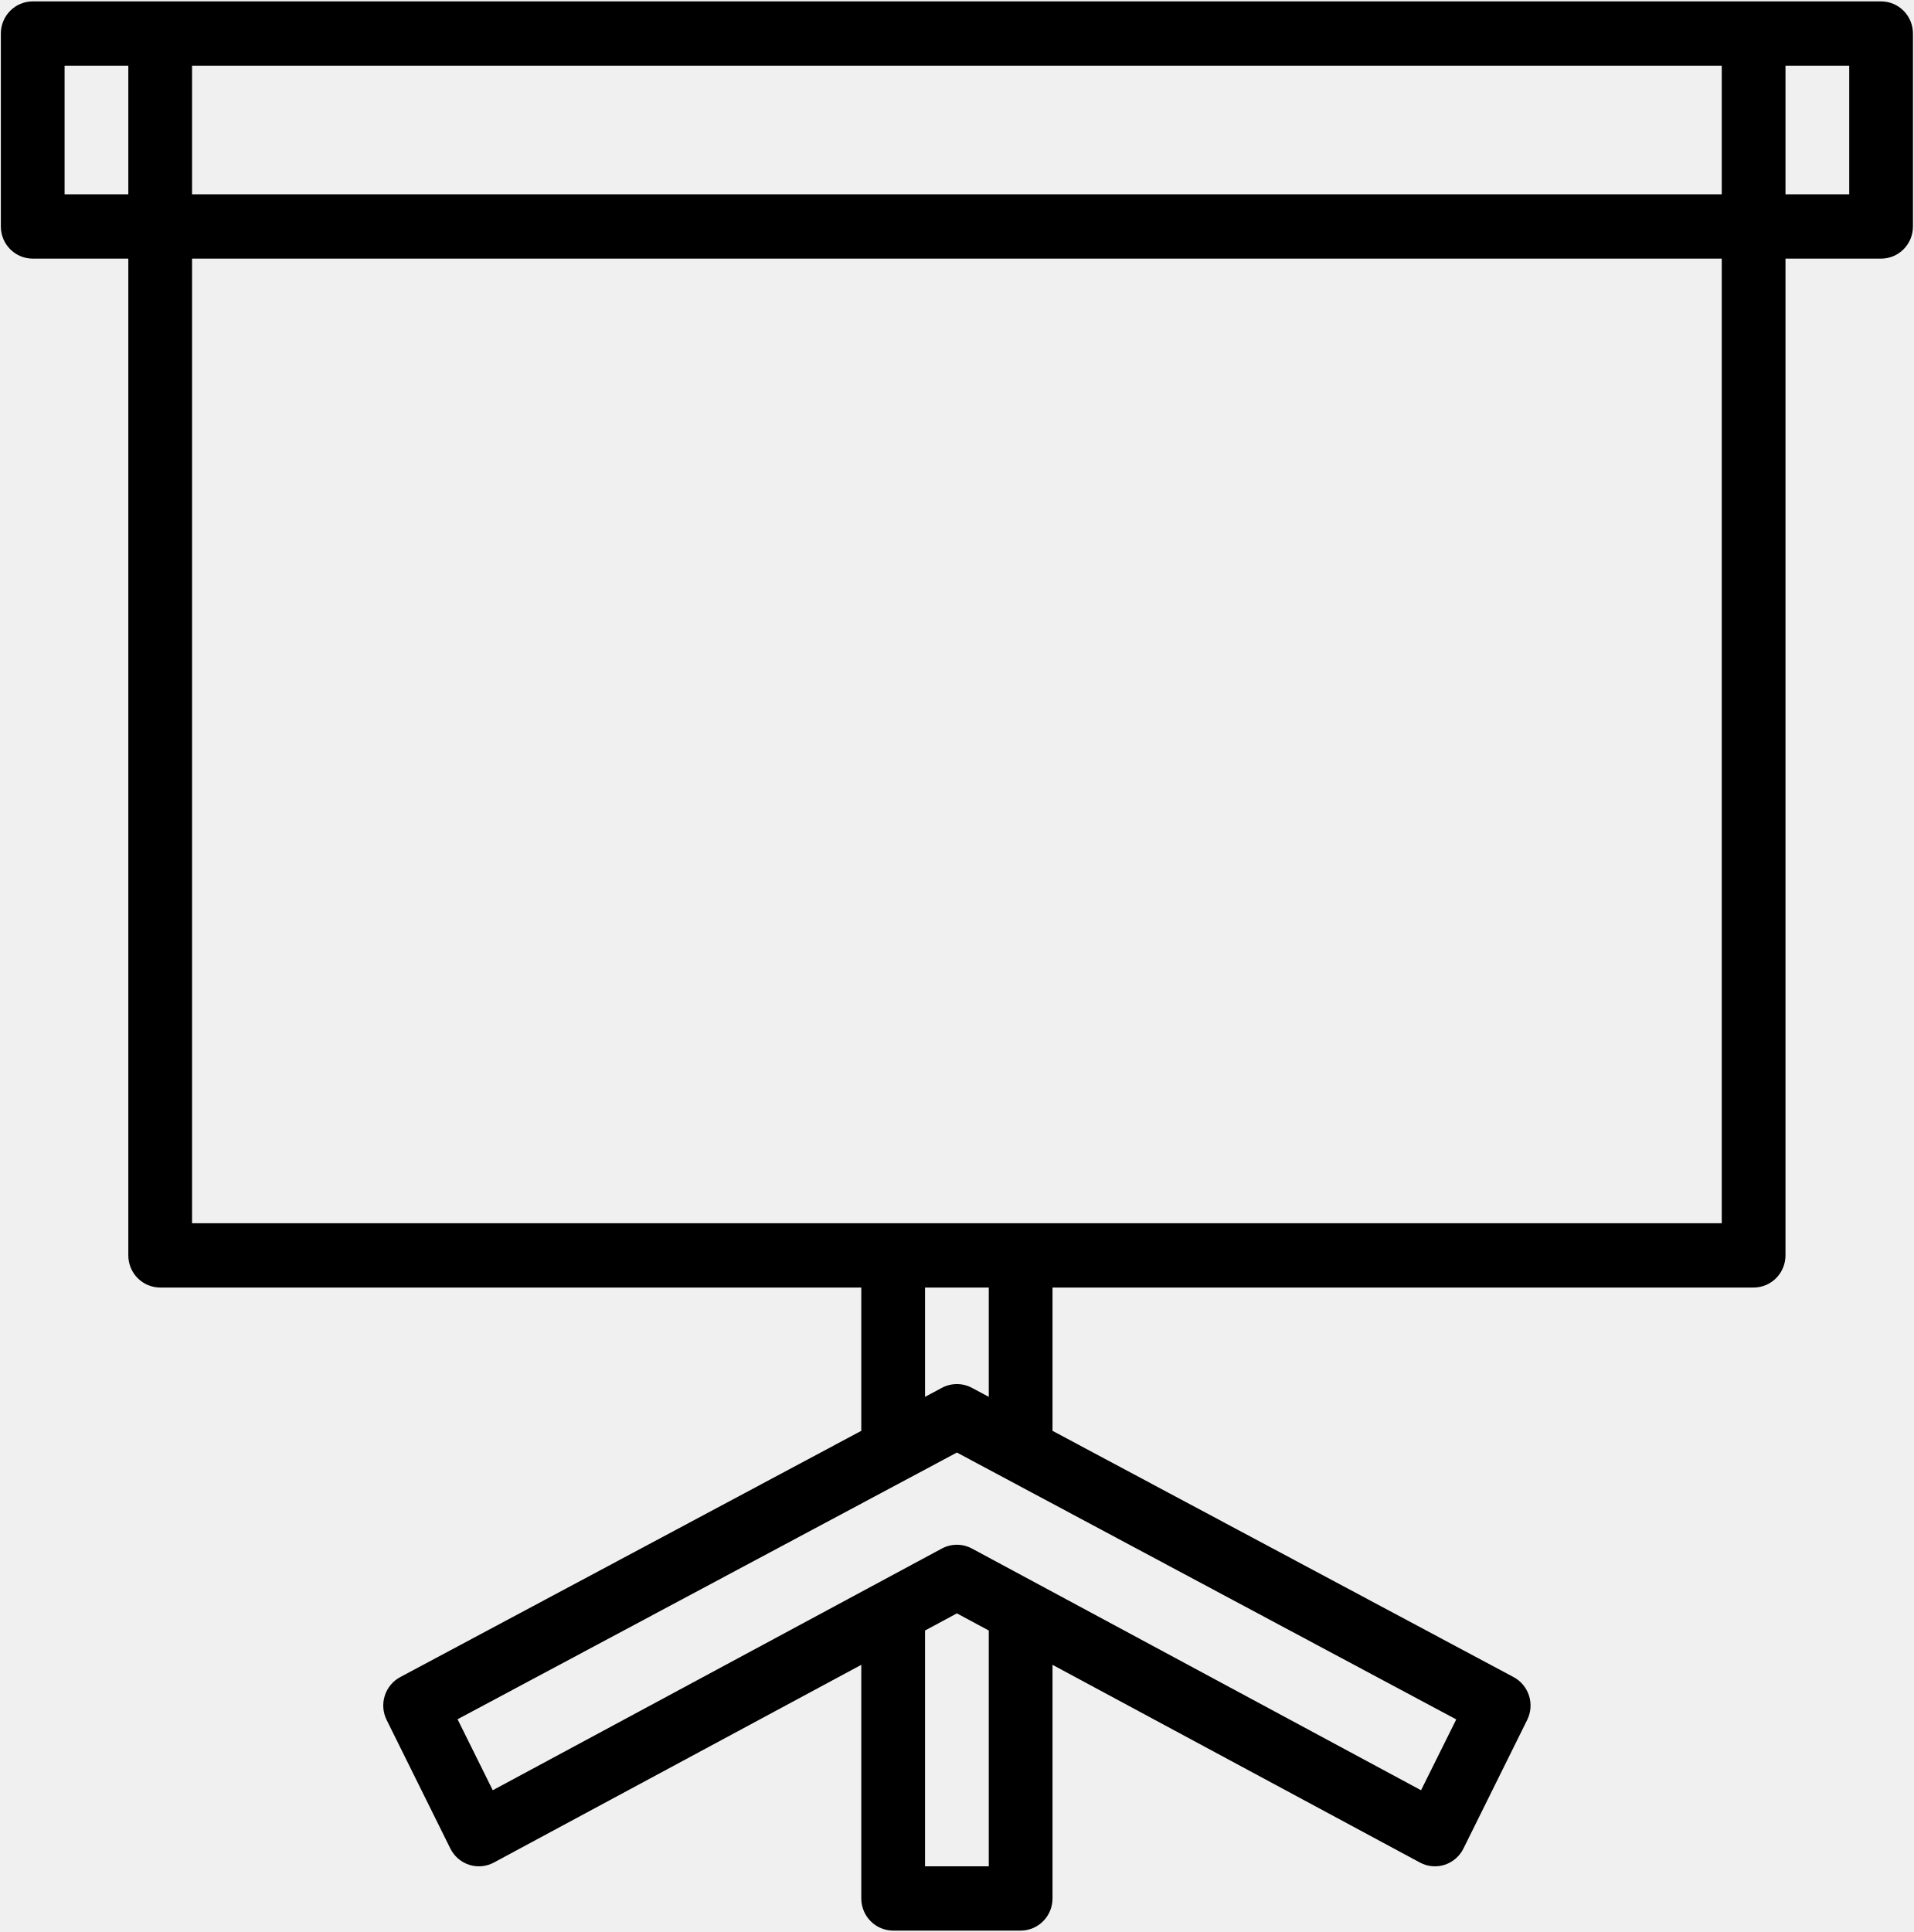
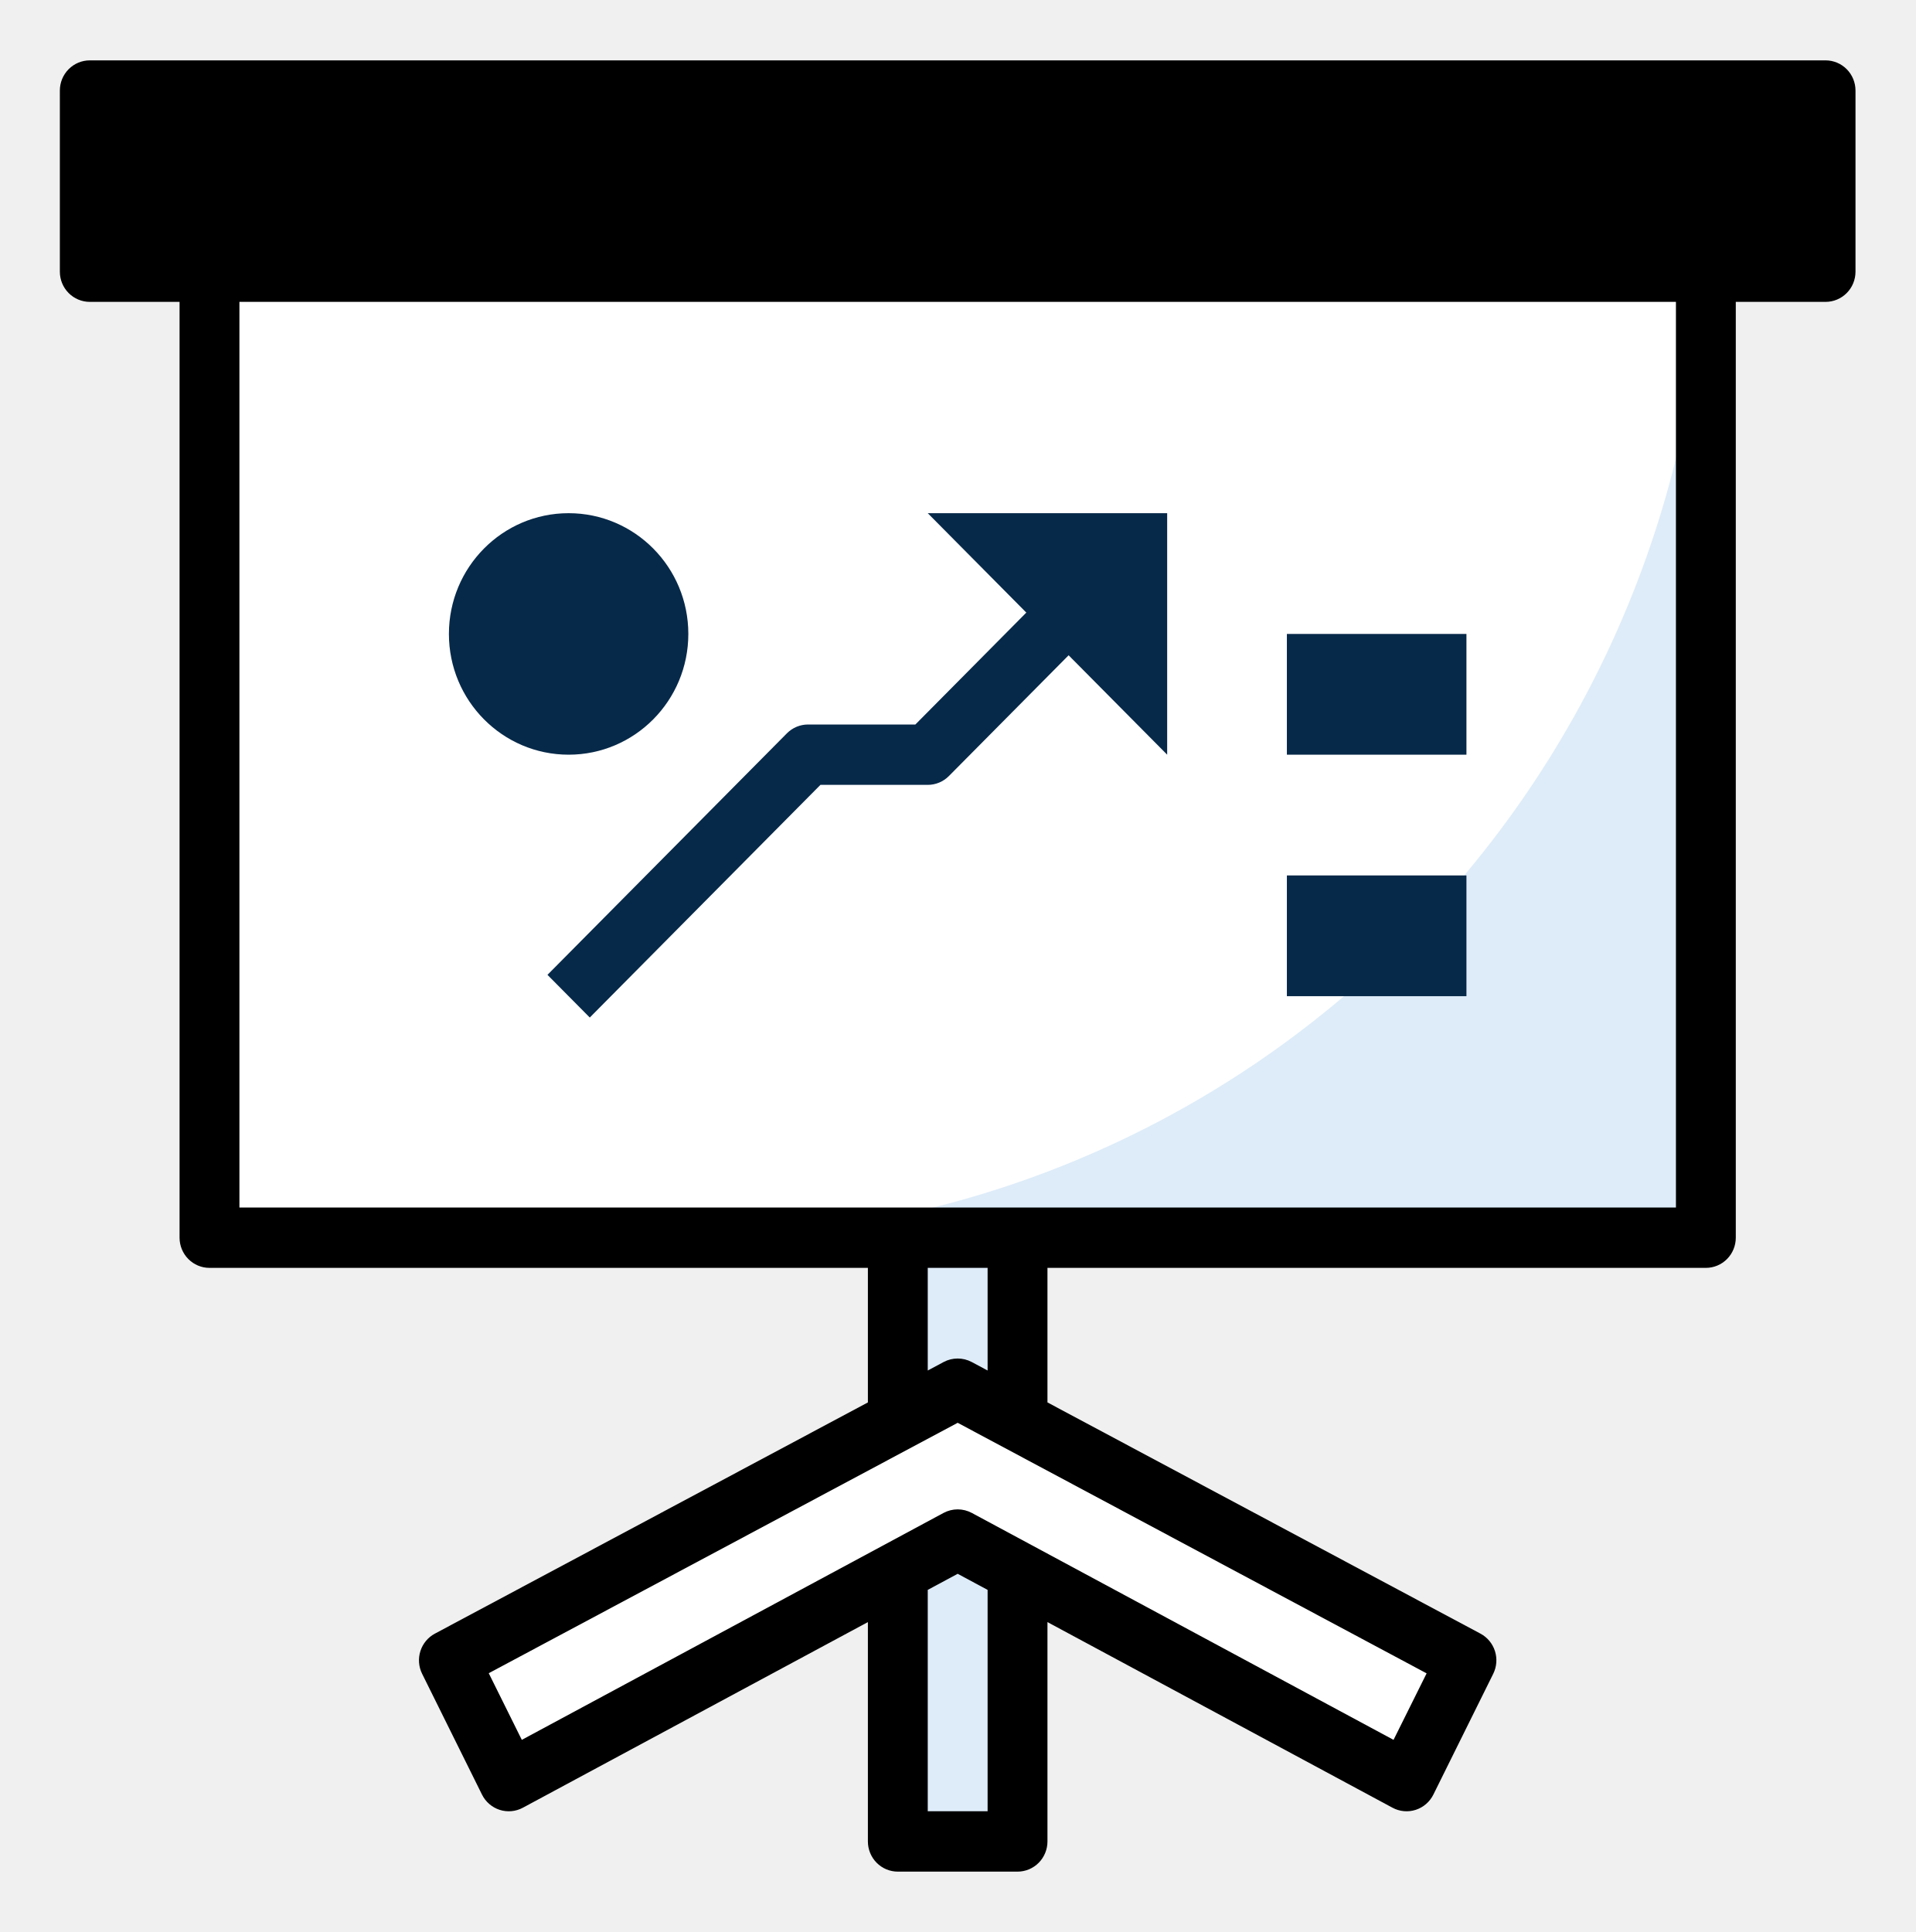
- <svg xmlns="http://www.w3.org/2000/svg" width="213" height="215" viewBox="0 0 213 215" fill="none">
-   <path d="M209.359 0.156H3.641C2.7 0.156 1.798 0.533 1.133 1.204C0.467 1.875 0.094 2.785 0.094 3.734V25.203C0.094 26.152 0.467 27.062 1.133 27.733C1.798 28.404 2.7 28.781 3.641 28.781H14.281V139.703C14.281 140.652 14.655 141.562 15.32 142.233C15.985 142.904 16.887 143.281 17.828 143.281H95.859V159.229L44.543 186.634C43.724 187.071 43.107 187.814 42.824 188.704C42.541 189.594 42.614 190.56 43.029 191.396L50.122 205.709C50.334 206.137 50.628 206.518 50.988 206.829C51.348 207.14 51.767 207.376 52.218 207.521C52.67 207.667 53.146 207.719 53.618 207.676C54.09 207.633 54.549 207.494 54.968 207.269L95.859 185.267V211.266C95.859 212.215 96.233 213.125 96.898 213.796C97.563 214.467 98.466 214.844 99.406 214.844H113.594C114.534 214.844 115.437 214.467 116.102 213.796C116.767 213.125 117.141 212.215 117.141 211.266V185.267L158.033 207.269C158.451 207.494 158.91 207.633 159.382 207.676C159.854 207.719 160.33 207.667 160.782 207.521C161.233 207.376 161.652 207.14 162.012 206.829C162.372 206.518 162.666 206.137 162.878 205.709L169.971 191.396C170.385 190.56 170.459 189.594 170.176 188.704C169.893 187.814 169.276 187.071 168.457 186.634L117.141 159.229V143.281H195.172C196.113 143.281 197.015 142.904 197.68 142.233C198.345 141.562 198.719 140.652 198.719 139.703V28.781H209.359C210.3 28.781 211.202 28.404 211.867 27.733C212.533 27.062 212.906 26.152 212.906 25.203V3.734C212.906 2.785 212.533 1.875 211.867 1.204C211.202 0.533 210.3 0.156 209.359 0.156ZM21.375 21.625V7.312H191.625V21.625H21.375ZM7.188 7.312H14.281V21.625H7.188V7.312ZM110.047 207.688H102.953V181.449L106.5 179.542L110.047 181.449V207.688ZM158.157 199.225L108.171 172.325C107.656 172.05 107.082 171.906 106.5 171.906C105.918 171.906 105.344 172.05 104.829 172.325L54.843 199.225L50.924 191.325L106.5 161.644L162.076 191.343L158.157 199.225ZM110.047 155.447L108.16 154.438C107.648 154.166 107.078 154.025 106.5 154.025C105.922 154.025 105.352 154.166 104.84 154.438L102.953 155.447V143.281H110.047V155.447ZM191.625 136.125H21.375V28.781H191.625V136.125ZM205.812 21.625H198.719V7.312H205.812V21.625Z" fill="black" />
+ <svg xmlns="http://www.w3.org/2000/svg" width="227" height="229" viewBox="0 0 227 229" fill="none">
+   <path d="M120.594 139.547H106.406V218.266H120.594V139.547Z" fill="#DEECF9" />
+   <path d="M166.703 211.109L113.5 182.484L60.297 211.109L53.203 196.797L113.5 164.594L173.797 196.797L166.703 211.109Z" fill="white" />
+   <path d="M202.172 25.047H24.828V146.703H202.172V25.047Z" fill="white" />
+   <path d="M202.172 25.047H24.828V146.703H202.172V25.047Z" fill="#DEECF9" />
+   <path d="M24.828 25.047H202.172C202.172 57.312 189.466 88.256 166.851 111.071C144.235 133.886 113.562 146.703 81.578 146.703H24.828V25.047Z" fill="white" />
+   <path d="M67.391 89.453C75.226 89.453 81.578 83.045 81.578 75.141C81.578 67.236 75.226 60.828 67.391 60.828C59.555 60.828 53.203 67.236 53.203 75.141C53.203 83.045 59.555 89.453 67.391 89.453Z" fill="#072949" />
+   <path d="M173.797 75.141H152.516V89.453H173.797V75.141Z" fill="#072949" />
+   <path d="M173.797 103.766H152.516V118.078H173.797V103.766Z" fill="#072949" />
+   <path d="M69.898 120.608L64.883 115.548L93.258 86.923C93.923 86.252 94.825 85.875 95.766 85.875H108.485L125.18 69.033L130.195 74.092L112.461 91.983C111.796 92.654 110.894 93.031 109.953 93.031H97.234L69.898 120.608Z" fill="#072949" />
+   <path d="M109.953 60.828H138.328V89.453L109.953 60.828Z" fill="#072949" />
+   <path d="M216.359 10.734H10.641V32.203H216.359V10.734Z" fill="black" />
+   <path d="M202.172 10.734H24.828V32.203H202.172V10.734Z" fill="black" />
+   <path d="M31.922 60.828V39.359H53.203L31.922 60.828Z" fill="white" />
+   <path d="M216.359 7.156H10.641C9.7 7.156 8.798 7.533 8.133 8.204C7.467 8.875 7.094 9.785 7.094 10.734V32.203C7.094 33.152 7.467 34.062 8.133 34.733C8.798 35.404 9.7 35.781 10.641 35.781H21.281V146.703C21.281 147.652 21.655 148.562 22.32 149.233C22.985 149.904 23.887 150.281 24.828 150.281H102.859V166.229L51.543 193.634C50.724 194.071 50.107 194.814 49.824 195.704C49.541 196.594 49.614 197.56 50.029 198.396L57.122 212.709C57.334 213.137 57.628 213.518 57.988 213.829C58.348 214.14 58.767 214.376 59.218 214.521C59.67 214.667 60.146 214.719 60.618 214.676C61.09 214.633 61.549 214.494 61.968 214.269L102.859 192.267V218.266C102.859 219.215 103.233 220.125 103.898 220.796C104.563 221.467 105.466 221.844 106.406 221.844H120.594C121.534 221.844 122.437 221.467 123.102 220.796C123.767 220.125 124.141 219.215 124.141 218.266V192.267L165.033 214.269C165.451 214.494 165.91 214.633 166.382 214.676C166.854 214.719 167.33 214.667 167.782 214.521C168.233 214.376 168.652 214.14 169.012 213.829C169.372 213.518 169.666 213.137 169.878 212.709L176.971 198.396C177.385 197.56 177.459 196.594 177.176 195.704C176.893 194.814 176.276 194.071 175.457 193.634L124.141 166.229V150.281H202.172C203.113 150.281 204.015 149.904 204.68 149.233C205.345 148.562 205.719 147.652 205.719 146.703V35.781H216.359C217.3 35.781 218.202 35.404 218.867 34.733C219.533 34.062 219.906 33.152 219.906 32.203V10.734C219.906 9.785 219.533 8.875 218.867 8.204C218.202 7.533 217.3 7.156 216.359 7.156ZM28.375 28.625V14.312H198.625V28.625H28.375ZM14.188 14.312H21.281V28.625H14.188V14.312ZM117.047 214.688H109.953V188.449L113.5 186.542L117.047 188.449V214.688ZM165.157 206.225L115.171 179.325C114.656 179.05 114.082 178.906 113.5 178.906C112.918 178.906 112.344 179.05 111.829 179.325L61.843 206.225L57.924 198.325L113.5 168.644L169.076 198.343L165.157 206.225ZM117.047 162.447L115.16 161.438C114.648 161.166 114.078 161.025 113.5 161.025C112.922 161.025 112.352 161.166 111.84 161.438L109.953 162.447V150.281H117.047V162.447ZM198.625 143.125H28.375V35.781H198.625V143.125ZM212.812 28.625H205.719V14.312H212.812V28.625Z" fill="black" />
</svg>
